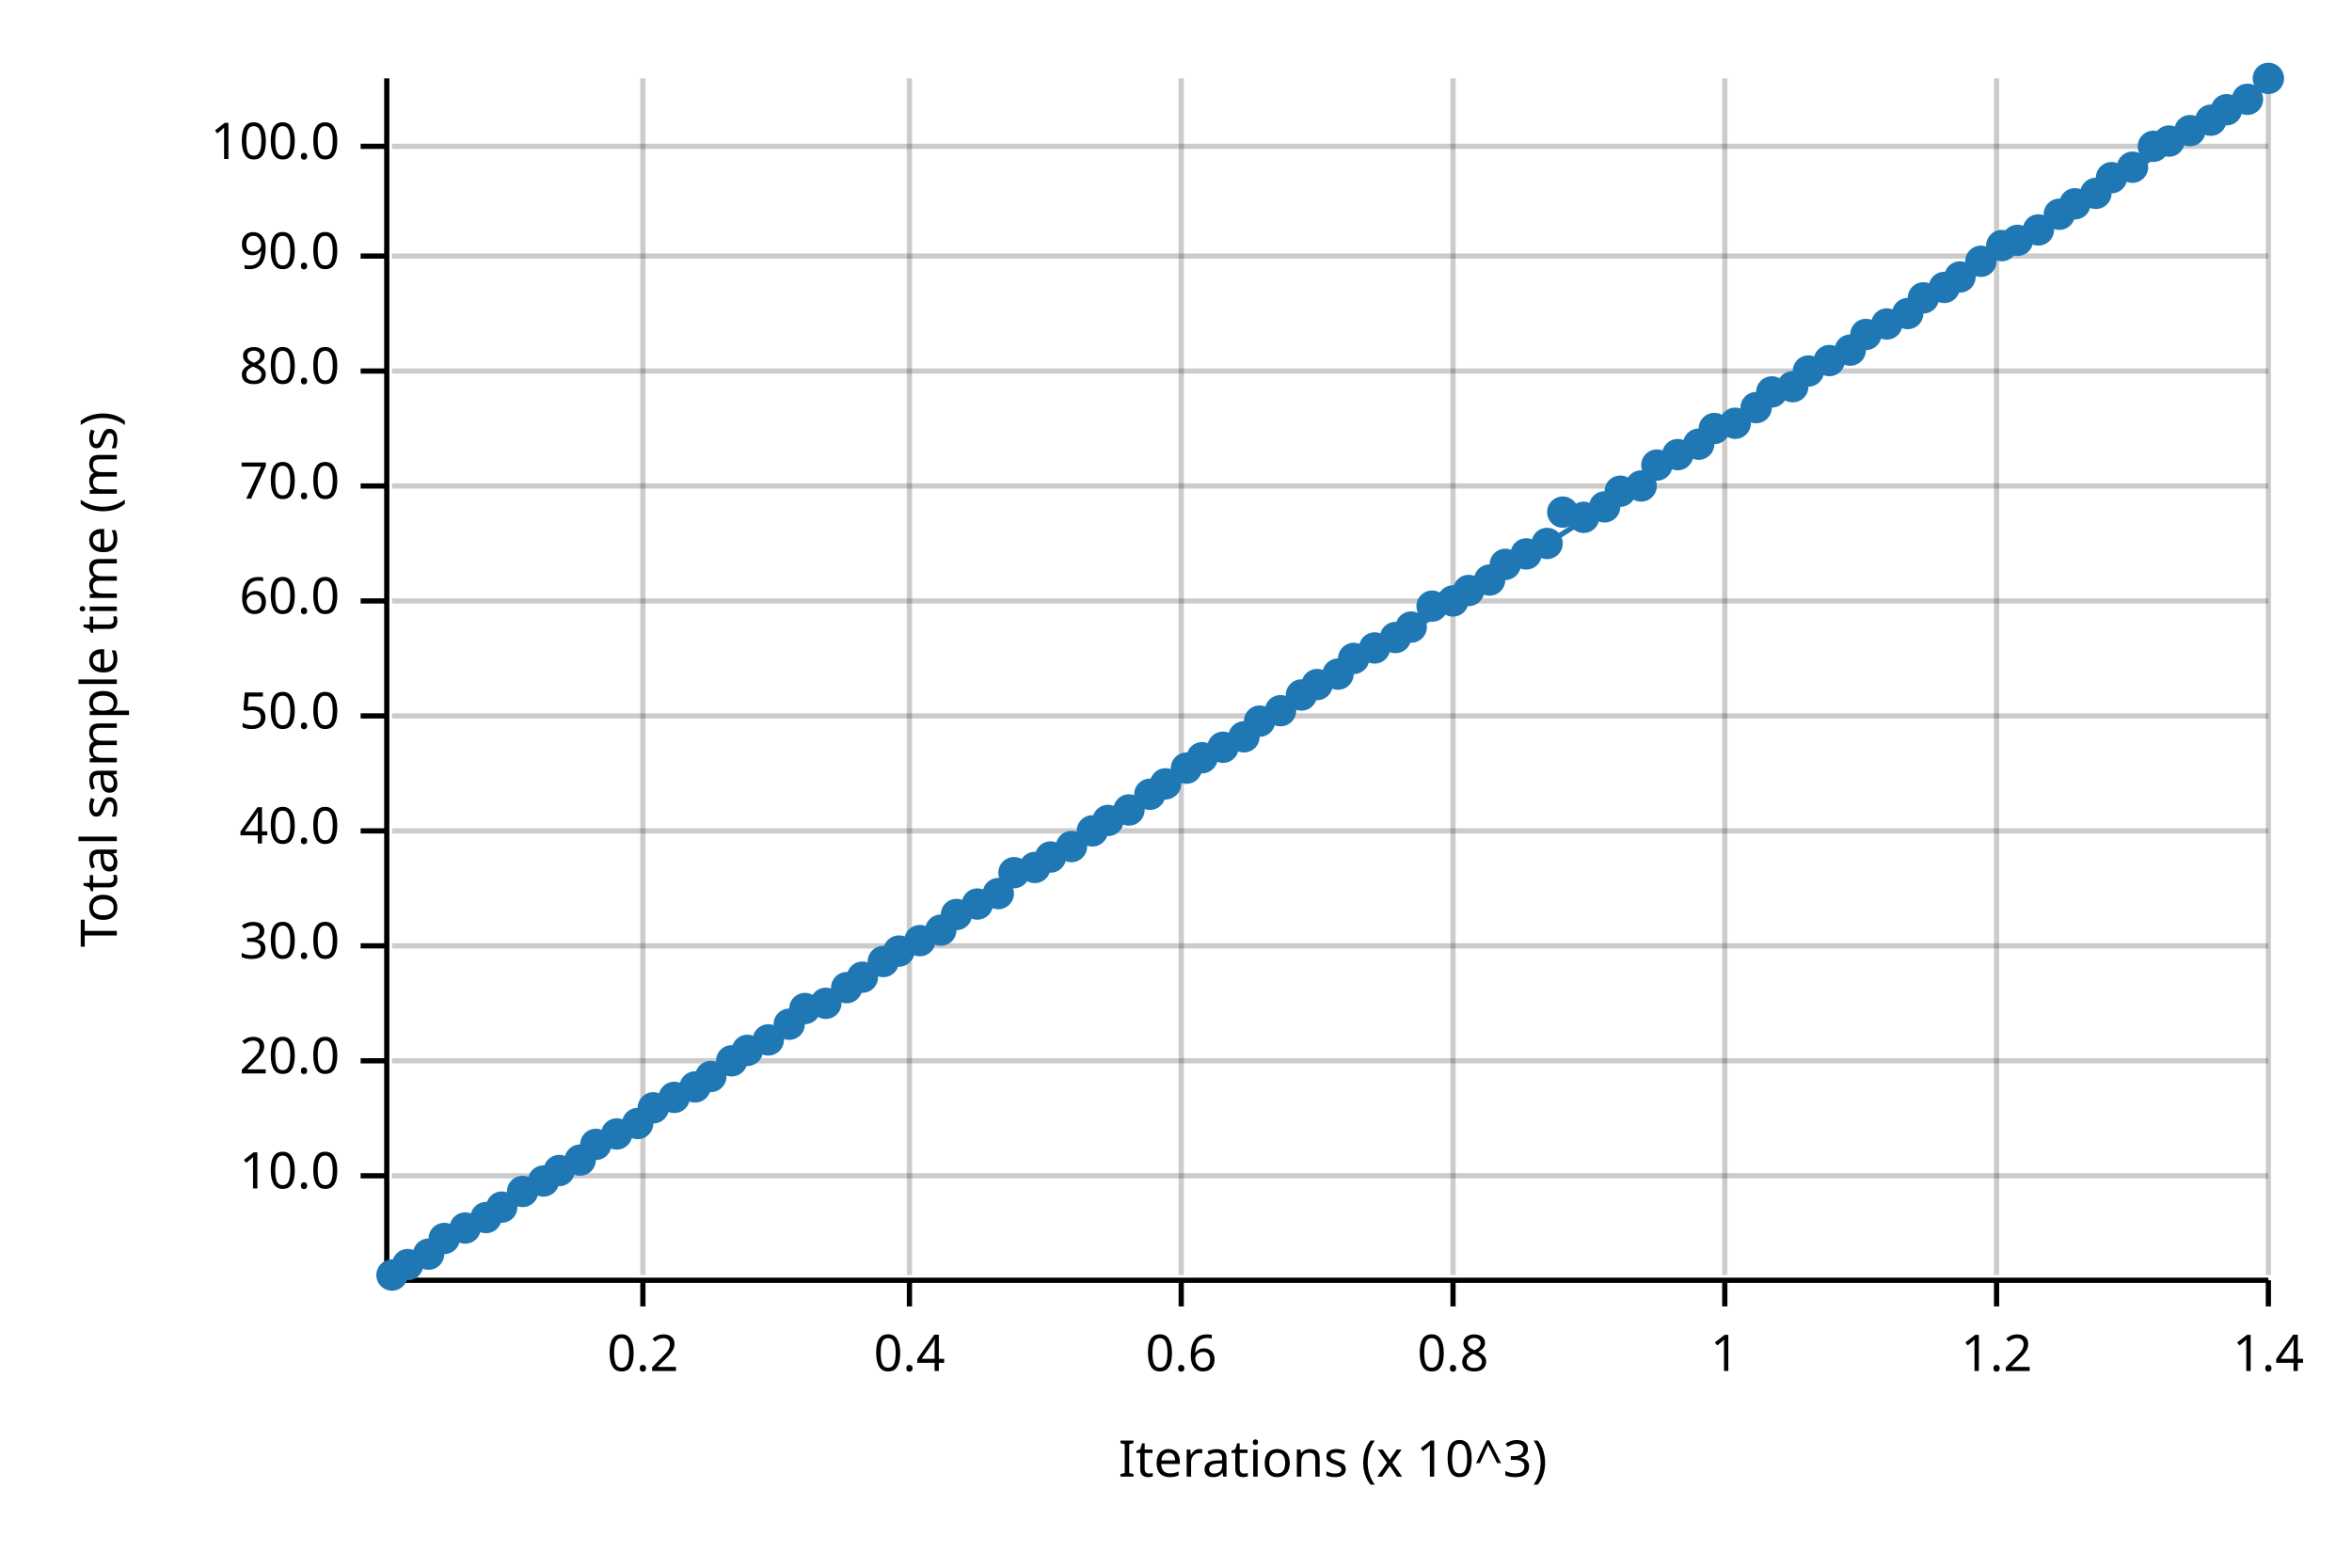
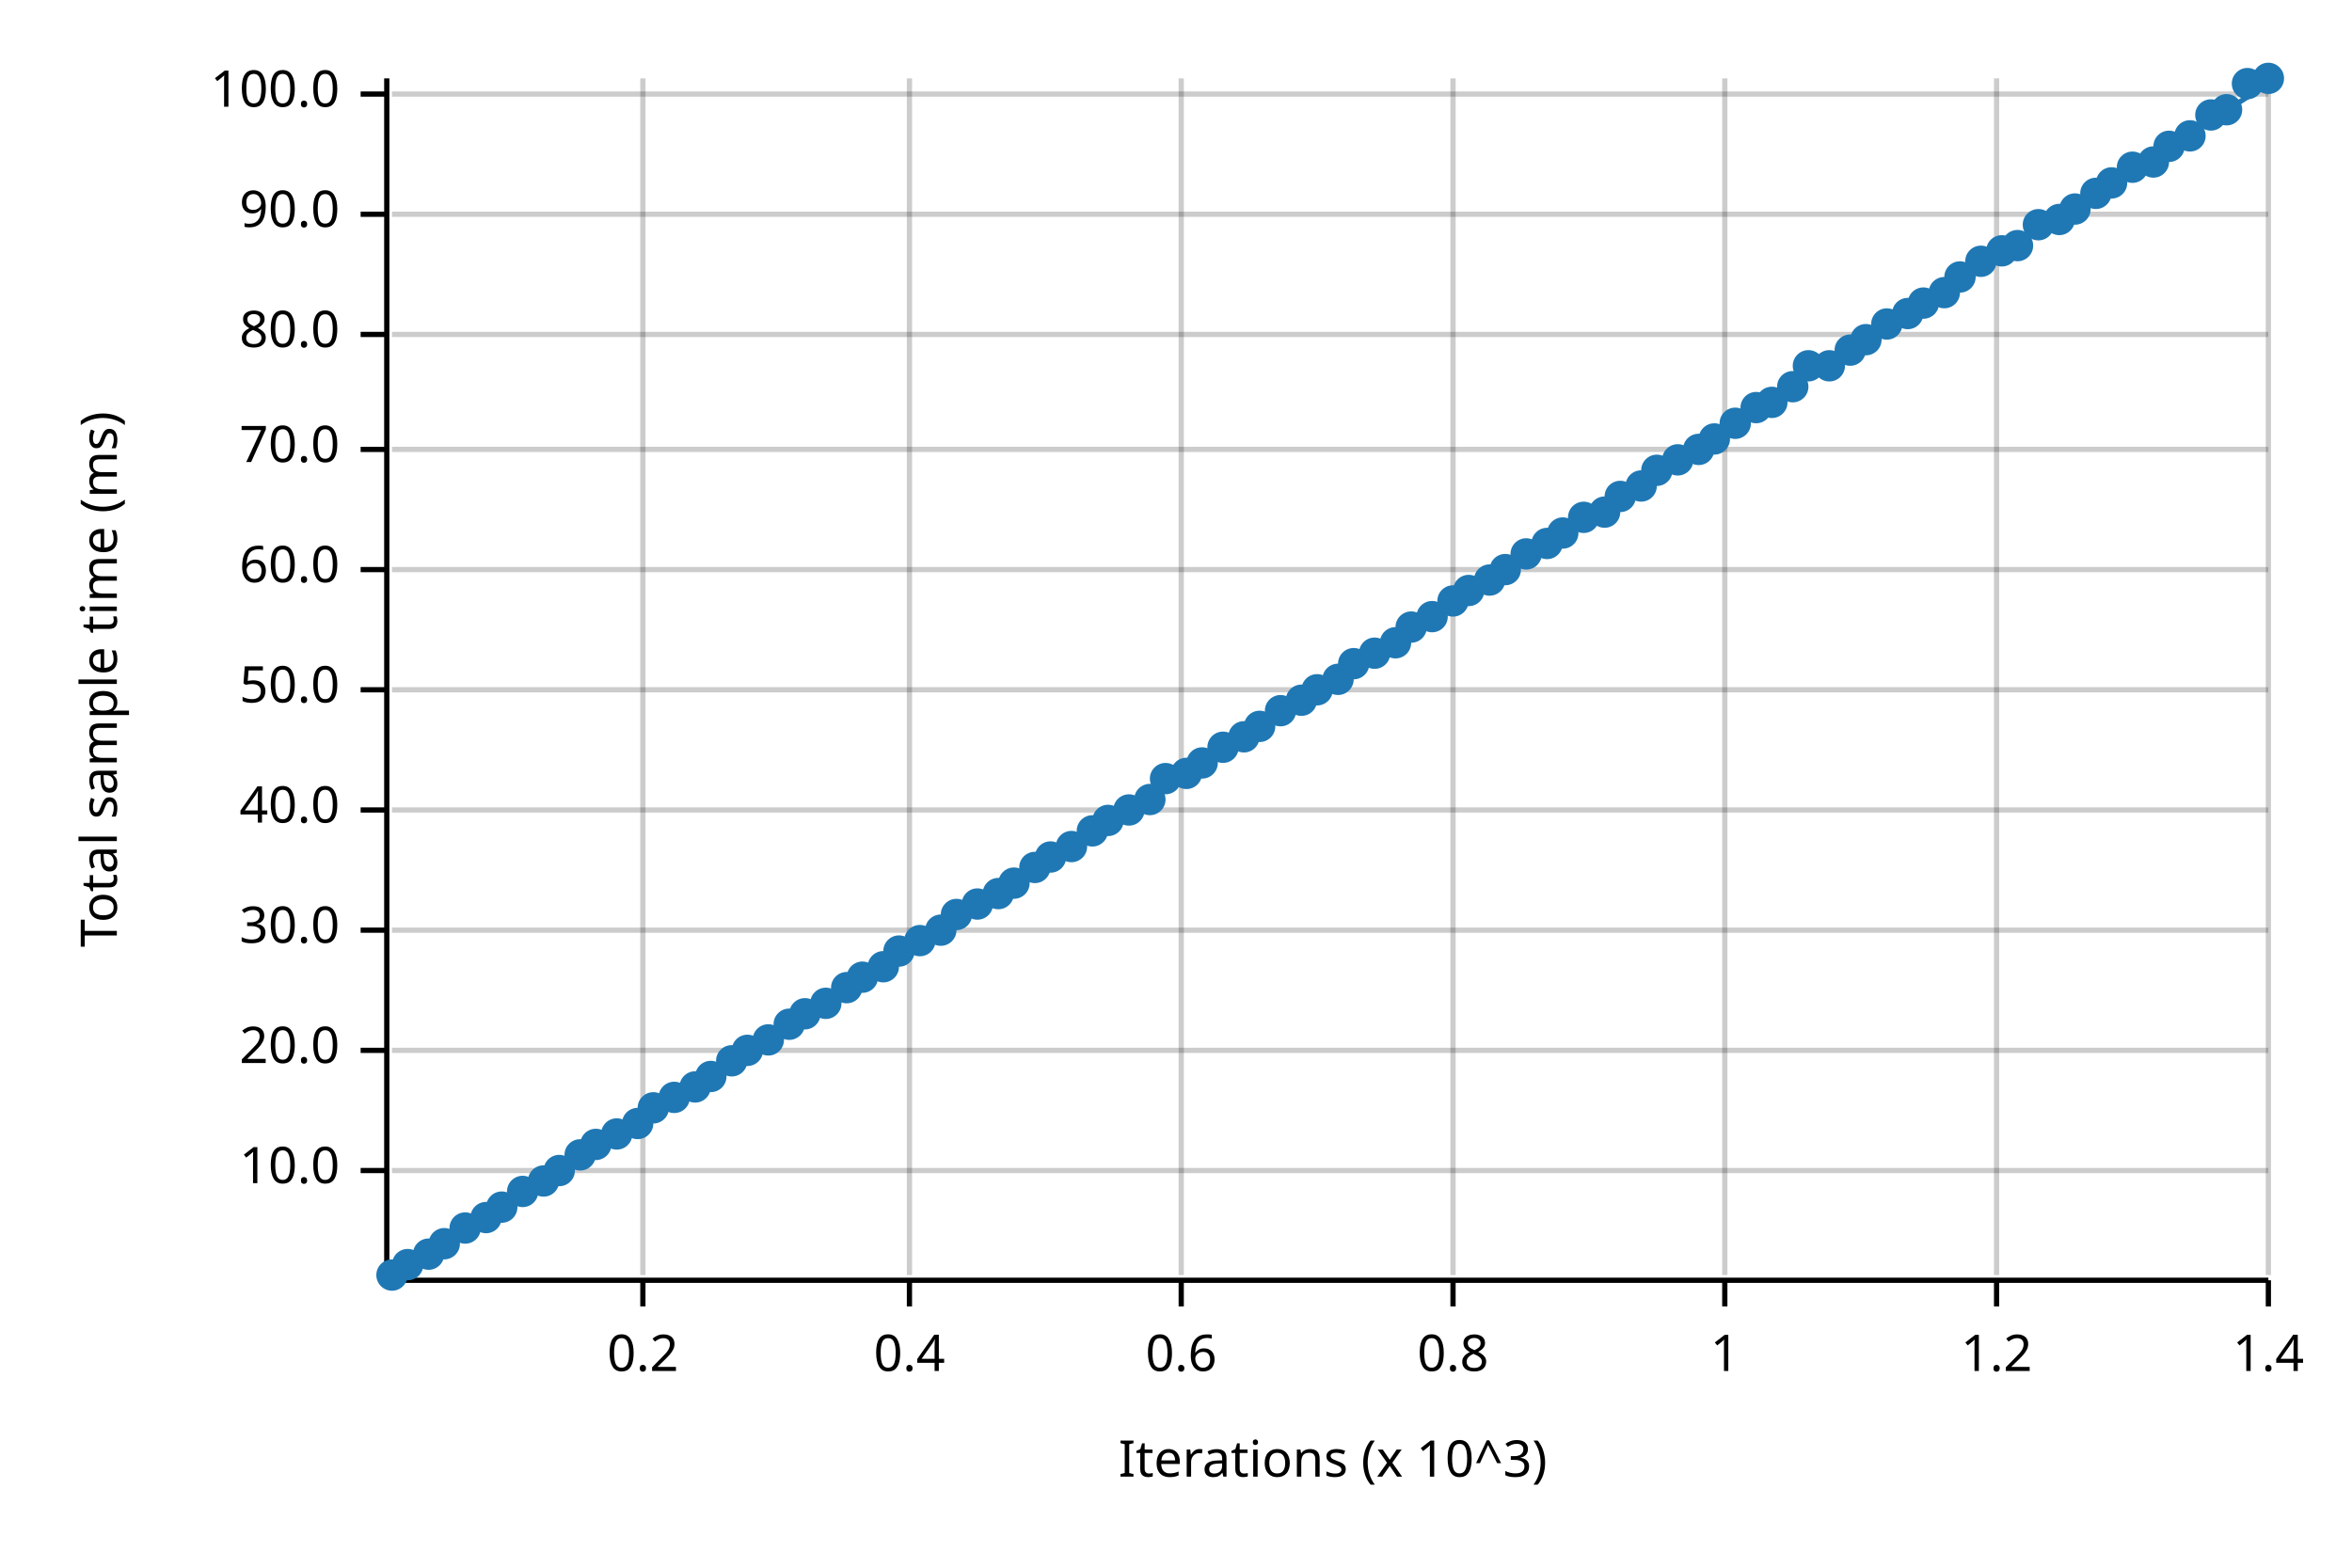
<svg xmlns="http://www.w3.org/2000/svg" width="450" height="300" viewBox="0 0 450 300">
  <text x="15" y="130" dy="0.76em" text-anchor="middle" font-family="sans-serif" font-size="9.677" opacity="1" fill="#000000" transform="rotate(270, 15, 130)">
Total sample time (ms)
</text>
  <text x="255" y="285" dy="-0.5ex" text-anchor="middle" font-family="sans-serif" font-size="9.677" opacity="1" fill="#000000">
Iterations (x 10^3)
</text>
  <line opacity="0.2" stroke="#000000" stroke-width="1" x1="123" y1="244" x2="123" y2="15" />
  <line opacity="0.2" stroke="#000000" stroke-width="1" x1="174" y1="244" x2="174" y2="15" />
  <line opacity="0.2" stroke="#000000" stroke-width="1" x1="226" y1="244" x2="226" y2="15" />
  <line opacity="0.2" stroke="#000000" stroke-width="1" x1="278" y1="244" x2="278" y2="15" />
  <line opacity="0.2" stroke="#000000" stroke-width="1" x1="330" y1="244" x2="330" y2="15" />
  <line opacity="0.2" stroke="#000000" stroke-width="1" x1="382" y1="244" x2="382" y2="15" />
  <line opacity="0.2" stroke="#000000" stroke-width="1" x1="434" y1="244" x2="434" y2="15" />
-   <line opacity="0.2" stroke="#000000" stroke-width="1" x1="75" y1="225" x2="434" y2="225" />
-   <line opacity="0.2" stroke="#000000" stroke-width="1" x1="75" y1="203" x2="434" y2="203" />
-   <line opacity="0.2" stroke="#000000" stroke-width="1" x1="75" y1="181" x2="434" y2="181" />
-   <line opacity="0.2" stroke="#000000" stroke-width="1" x1="75" y1="159" x2="434" y2="159" />
-   <line opacity="0.2" stroke="#000000" stroke-width="1" x1="75" y1="137" x2="434" y2="137" />
-   <line opacity="0.2" stroke="#000000" stroke-width="1" x1="75" y1="115" x2="434" y2="115" />
-   <line opacity="0.2" stroke="#000000" stroke-width="1" x1="75" y1="93" x2="434" y2="93" />
-   <line opacity="0.2" stroke="#000000" stroke-width="1" x1="75" y1="71" x2="434" y2="71" />
-   <line opacity="0.2" stroke="#000000" stroke-width="1" x1="75" y1="49" x2="434" y2="49" />
-   <line opacity="0.2" stroke="#000000" stroke-width="1" x1="75" y1="28" x2="434" y2="28" />
+   <line opacity="0.2" stroke="#000000" stroke-width="1" x1="75" y1="224" x2="434" y2="224" />
+   <line opacity="0.2" stroke="#000000" stroke-width="1" x1="75" y1="201" x2="434" y2="201" />
+   <line opacity="0.2" stroke="#000000" stroke-width="1" x1="75" y1="178" x2="434" y2="178" />
+   <line opacity="0.2" stroke="#000000" stroke-width="1" x1="75" y1="155" x2="434" y2="155" />
+   <line opacity="0.2" stroke="#000000" stroke-width="1" x1="75" y1="132" x2="434" y2="132" />
+   <line opacity="0.2" stroke="#000000" stroke-width="1" x1="75" y1="109" x2="434" y2="109" />
+   <line opacity="0.2" stroke="#000000" stroke-width="1" x1="75" y1="86" x2="434" y2="86" />
+   <line opacity="0.2" stroke="#000000" stroke-width="1" x1="75" y1="64" x2="434" y2="64" />
+   <line opacity="0.2" stroke="#000000" stroke-width="1" x1="75" y1="41" x2="434" y2="41" />
+   <line opacity="0.2" stroke="#000000" stroke-width="1" x1="75" y1="18" x2="434" y2="18" />
  <polyline fill="none" opacity="1" stroke="#000000" stroke-width="1" points="74,15 74,244 " />
-   <text x="65" y="225" dy="0.5ex" text-anchor="end" font-family="sans-serif" font-size="9.677" opacity="1" fill="#000000">
+   <text x="65" y="224" dy="0.5ex" text-anchor="end" font-family="sans-serif" font-size="9.677" opacity="1" fill="#000000">
10.0
</text>
-   <polyline fill="none" opacity="1" stroke="#000000" stroke-width="1" points="69,225 74,225 " />
-   <text x="65" y="203" dy="0.5ex" text-anchor="end" font-family="sans-serif" font-size="9.677" opacity="1" fill="#000000">
+   <polyline fill="none" opacity="1" stroke="#000000" stroke-width="1" points="69,224 74,224 " />
+   <text x="65" y="201" dy="0.5ex" text-anchor="end" font-family="sans-serif" font-size="9.677" opacity="1" fill="#000000">
20.0
</text>
-   <polyline fill="none" opacity="1" stroke="#000000" stroke-width="1" points="69,203 74,203 " />
-   <text x="65" y="181" dy="0.5ex" text-anchor="end" font-family="sans-serif" font-size="9.677" opacity="1" fill="#000000">
+   <polyline fill="none" opacity="1" stroke="#000000" stroke-width="1" points="69,201 74,201 " />
+   <text x="65" y="178" dy="0.5ex" text-anchor="end" font-family="sans-serif" font-size="9.677" opacity="1" fill="#000000">
30.0
</text>
-   <polyline fill="none" opacity="1" stroke="#000000" stroke-width="1" points="69,181 74,181 " />
-   <text x="65" y="159" dy="0.5ex" text-anchor="end" font-family="sans-serif" font-size="9.677" opacity="1" fill="#000000">
+   <polyline fill="none" opacity="1" stroke="#000000" stroke-width="1" points="69,178 74,178 " />
+   <text x="65" y="155" dy="0.5ex" text-anchor="end" font-family="sans-serif" font-size="9.677" opacity="1" fill="#000000">
40.0
</text>
-   <polyline fill="none" opacity="1" stroke="#000000" stroke-width="1" points="69,159 74,159 " />
-   <text x="65" y="137" dy="0.5ex" text-anchor="end" font-family="sans-serif" font-size="9.677" opacity="1" fill="#000000">
+   <polyline fill="none" opacity="1" stroke="#000000" stroke-width="1" points="69,155 74,155 " />
+   <text x="65" y="132" dy="0.5ex" text-anchor="end" font-family="sans-serif" font-size="9.677" opacity="1" fill="#000000">
50.0
</text>
-   <polyline fill="none" opacity="1" stroke="#000000" stroke-width="1" points="69,137 74,137 " />
-   <text x="65" y="115" dy="0.5ex" text-anchor="end" font-family="sans-serif" font-size="9.677" opacity="1" fill="#000000">
+   <polyline fill="none" opacity="1" stroke="#000000" stroke-width="1" points="69,132 74,132 " />
+   <text x="65" y="109" dy="0.5ex" text-anchor="end" font-family="sans-serif" font-size="9.677" opacity="1" fill="#000000">
60.0
</text>
-   <polyline fill="none" opacity="1" stroke="#000000" stroke-width="1" points="69,115 74,115 " />
-   <text x="65" y="93" dy="0.5ex" text-anchor="end" font-family="sans-serif" font-size="9.677" opacity="1" fill="#000000">
+   <polyline fill="none" opacity="1" stroke="#000000" stroke-width="1" points="69,109 74,109 " />
+   <text x="65" y="86" dy="0.5ex" text-anchor="end" font-family="sans-serif" font-size="9.677" opacity="1" fill="#000000">
70.0
</text>
-   <polyline fill="none" opacity="1" stroke="#000000" stroke-width="1" points="69,93 74,93 " />
-   <text x="65" y="71" dy="0.5ex" text-anchor="end" font-family="sans-serif" font-size="9.677" opacity="1" fill="#000000">
+   <polyline fill="none" opacity="1" stroke="#000000" stroke-width="1" points="69,86 74,86 " />
+   <text x="65" y="64" dy="0.5ex" text-anchor="end" font-family="sans-serif" font-size="9.677" opacity="1" fill="#000000">
80.0
</text>
-   <polyline fill="none" opacity="1" stroke="#000000" stroke-width="1" points="69,71 74,71 " />
-   <text x="65" y="49" dy="0.5ex" text-anchor="end" font-family="sans-serif" font-size="9.677" opacity="1" fill="#000000">
+   <polyline fill="none" opacity="1" stroke="#000000" stroke-width="1" points="69,64 74,64 " />
+   <text x="65" y="41" dy="0.5ex" text-anchor="end" font-family="sans-serif" font-size="9.677" opacity="1" fill="#000000">
90.0
</text>
-   <polyline fill="none" opacity="1" stroke="#000000" stroke-width="1" points="69,49 74,49 " />
-   <text x="65" y="28" dy="0.5ex" text-anchor="end" font-family="sans-serif" font-size="9.677" opacity="1" fill="#000000">
+   <polyline fill="none" opacity="1" stroke="#000000" stroke-width="1" points="69,41 74,41 " />
+   <text x="65" y="18" dy="0.5ex" text-anchor="end" font-family="sans-serif" font-size="9.677" opacity="1" fill="#000000">
100.0
</text>
-   <polyline fill="none" opacity="1" stroke="#000000" stroke-width="1" points="69,28 74,28 " />
+   <polyline fill="none" opacity="1" stroke="#000000" stroke-width="1" points="69,18 74,18 " />
  <polyline fill="none" opacity="1" stroke="#000000" stroke-width="1" points="75,245 434,245 " />
  <text x="123" y="255" dy="0.76em" text-anchor="middle" font-family="sans-serif" font-size="9.677" opacity="1" fill="#000000">
0.2
</text>
  <polyline fill="none" opacity="1" stroke="#000000" stroke-width="1" points="123,245 123,250 " />
  <text x="174" y="255" dy="0.76em" text-anchor="middle" font-family="sans-serif" font-size="9.677" opacity="1" fill="#000000">
0.4
</text>
  <polyline fill="none" opacity="1" stroke="#000000" stroke-width="1" points="174,245 174,250 " />
  <text x="226" y="255" dy="0.76em" text-anchor="middle" font-family="sans-serif" font-size="9.677" opacity="1" fill="#000000">
0.6
</text>
  <polyline fill="none" opacity="1" stroke="#000000" stroke-width="1" points="226,245 226,250 " />
  <text x="278" y="255" dy="0.76em" text-anchor="middle" font-family="sans-serif" font-size="9.677" opacity="1" fill="#000000">
0.8
</text>
  <polyline fill="none" opacity="1" stroke="#000000" stroke-width="1" points="278,245 278,250 " />
  <text x="330" y="255" dy="0.76em" text-anchor="middle" font-family="sans-serif" font-size="9.677" opacity="1" fill="#000000">
1
</text>
  <polyline fill="none" opacity="1" stroke="#000000" stroke-width="1" points="330,245 330,250 " />
  <text x="382" y="255" dy="0.76em" text-anchor="middle" font-family="sans-serif" font-size="9.677" opacity="1" fill="#000000">
1.2
</text>
  <polyline fill="none" opacity="1" stroke="#000000" stroke-width="1" points="382,245 382,250 " />
  <text x="434" y="255" dy="0.76em" text-anchor="middle" font-family="sans-serif" font-size="9.677" opacity="1" fill="#000000">
1.4
</text>
  <polyline fill="none" opacity="1" stroke="#000000" stroke-width="1" points="434,245 434,250 " />
  <circle cx="75" cy="244" r="3" opacity="1" fill="#1F78B4" stroke="none" stroke-width="1" />
  <circle cx="78" cy="242" r="3" opacity="1" fill="#1F78B4" stroke="none" stroke-width="1" />
  <circle cx="82" cy="240" r="3" opacity="1" fill="#1F78B4" stroke="none" stroke-width="1" />
-   <circle cx="85" cy="237" r="3" opacity="1" fill="#1F78B4" stroke="none" stroke-width="1" />
+   <circle cx="85" cy="238" r="3" opacity="1" fill="#1F78B4" stroke="none" stroke-width="1" />
  <circle cx="89" cy="235" r="3" opacity="1" fill="#1F78B4" stroke="none" stroke-width="1" />
  <circle cx="93" cy="233" r="3" opacity="1" fill="#1F78B4" stroke="none" stroke-width="1" />
  <circle cx="96" cy="231" r="3" opacity="1" fill="#1F78B4" stroke="none" stroke-width="1" />
  <circle cx="100" cy="228" r="3" opacity="1" fill="#1F78B4" stroke="none" stroke-width="1" />
  <circle cx="104" cy="226" r="3" opacity="1" fill="#1F78B4" stroke="none" stroke-width="1" />
  <circle cx="107" cy="224" r="3" opacity="1" fill="#1F78B4" stroke="none" stroke-width="1" />
-   <circle cx="111" cy="222" r="3" opacity="1" fill="#1F78B4" stroke="none" stroke-width="1" />
+   <circle cx="111" cy="221" r="3" opacity="1" fill="#1F78B4" stroke="none" stroke-width="1" />
  <circle cx="114" cy="219" r="3" opacity="1" fill="#1F78B4" stroke="none" stroke-width="1" />
  <circle cx="118" cy="217" r="3" opacity="1" fill="#1F78B4" stroke="none" stroke-width="1" />
  <circle cx="122" cy="215" r="3" opacity="1" fill="#1F78B4" stroke="none" stroke-width="1" />
  <circle cx="125" cy="212" r="3" opacity="1" fill="#1F78B4" stroke="none" stroke-width="1" />
  <circle cx="129" cy="210" r="3" opacity="1" fill="#1F78B4" stroke="none" stroke-width="1" />
  <circle cx="133" cy="208" r="3" opacity="1" fill="#1F78B4" stroke="none" stroke-width="1" />
  <circle cx="136" cy="206" r="3" opacity="1" fill="#1F78B4" stroke="none" stroke-width="1" />
  <circle cx="140" cy="203" r="3" opacity="1" fill="#1F78B4" stroke="none" stroke-width="1" />
  <circle cx="143" cy="201" r="3" opacity="1" fill="#1F78B4" stroke="none" stroke-width="1" />
  <circle cx="147" cy="199" r="3" opacity="1" fill="#1F78B4" stroke="none" stroke-width="1" />
  <circle cx="151" cy="196" r="3" opacity="1" fill="#1F78B4" stroke="none" stroke-width="1" />
-   <circle cx="154" cy="193" r="3" opacity="1" fill="#1F78B4" stroke="none" stroke-width="1" />
+   <circle cx="154" cy="194" r="3" opacity="1" fill="#1F78B4" stroke="none" stroke-width="1" />
  <circle cx="158" cy="192" r="3" opacity="1" fill="#1F78B4" stroke="none" stroke-width="1" />
  <circle cx="162" cy="189" r="3" opacity="1" fill="#1F78B4" stroke="none" stroke-width="1" />
  <circle cx="165" cy="187" r="3" opacity="1" fill="#1F78B4" stroke="none" stroke-width="1" />
-   <circle cx="169" cy="184" r="3" opacity="1" fill="#1F78B4" stroke="none" stroke-width="1" />
+   <circle cx="169" cy="185" r="3" opacity="1" fill="#1F78B4" stroke="none" stroke-width="1" />
  <circle cx="172" cy="182" r="3" opacity="1" fill="#1F78B4" stroke="none" stroke-width="1" />
  <circle cx="176" cy="180" r="3" opacity="1" fill="#1F78B4" stroke="none" stroke-width="1" />
  <circle cx="180" cy="178" r="3" opacity="1" fill="#1F78B4" stroke="none" stroke-width="1" />
  <circle cx="183" cy="175" r="3" opacity="1" fill="#1F78B4" stroke="none" stroke-width="1" />
  <circle cx="187" cy="173" r="3" opacity="1" fill="#1F78B4" stroke="none" stroke-width="1" />
  <circle cx="191" cy="171" r="3" opacity="1" fill="#1F78B4" stroke="none" stroke-width="1" />
-   <circle cx="194" cy="167" r="3" opacity="1" fill="#1F78B4" stroke="none" stroke-width="1" />
+   <circle cx="194" cy="169" r="3" opacity="1" fill="#1F78B4" stroke="none" stroke-width="1" />
  <circle cx="198" cy="166" r="3" opacity="1" fill="#1F78B4" stroke="none" stroke-width="1" />
  <circle cx="201" cy="164" r="3" opacity="1" fill="#1F78B4" stroke="none" stroke-width="1" />
  <circle cx="205" cy="162" r="3" opacity="1" fill="#1F78B4" stroke="none" stroke-width="1" />
  <circle cx="209" cy="159" r="3" opacity="1" fill="#1F78B4" stroke="none" stroke-width="1" />
  <circle cx="212" cy="157" r="3" opacity="1" fill="#1F78B4" stroke="none" stroke-width="1" />
  <circle cx="216" cy="155" r="3" opacity="1" fill="#1F78B4" stroke="none" stroke-width="1" />
-   <circle cx="220" cy="152" r="3" opacity="1" fill="#1F78B4" stroke="none" stroke-width="1" />
-   <circle cx="223" cy="150" r="3" opacity="1" fill="#1F78B4" stroke="none" stroke-width="1" />
-   <circle cx="227" cy="147" r="3" opacity="1" fill="#1F78B4" stroke="none" stroke-width="1" />
-   <circle cx="230" cy="145" r="3" opacity="1" fill="#1F78B4" stroke="none" stroke-width="1" />
+   <circle cx="220" cy="153" r="3" opacity="1" fill="#1F78B4" stroke="none" stroke-width="1" />
+   <circle cx="223" cy="149" r="3" opacity="1" fill="#1F78B4" stroke="none" stroke-width="1" />
+   <circle cx="227" cy="148" r="3" opacity="1" fill="#1F78B4" stroke="none" stroke-width="1" />
+   <circle cx="230" cy="146" r="3" opacity="1" fill="#1F78B4" stroke="none" stroke-width="1" />
  <circle cx="234" cy="143" r="3" opacity="1" fill="#1F78B4" stroke="none" stroke-width="1" />
  <circle cx="238" cy="141" r="3" opacity="1" fill="#1F78B4" stroke="none" stroke-width="1" />
-   <circle cx="241" cy="138" r="3" opacity="1" fill="#1F78B4" stroke="none" stroke-width="1" />
+   <circle cx="241" cy="139" r="3" opacity="1" fill="#1F78B4" stroke="none" stroke-width="1" />
  <circle cx="245" cy="136" r="3" opacity="1" fill="#1F78B4" stroke="none" stroke-width="1" />
-   <circle cx="249" cy="133" r="3" opacity="1" fill="#1F78B4" stroke="none" stroke-width="1" />
-   <circle cx="252" cy="131" r="3" opacity="1" fill="#1F78B4" stroke="none" stroke-width="1" />
-   <circle cx="256" cy="129" r="3" opacity="1" fill="#1F78B4" stroke="none" stroke-width="1" />
-   <circle cx="259" cy="126" r="3" opacity="1" fill="#1F78B4" stroke="none" stroke-width="1" />
-   <circle cx="263" cy="124" r="3" opacity="1" fill="#1F78B4" stroke="none" stroke-width="1" />
-   <circle cx="267" cy="122" r="3" opacity="1" fill="#1F78B4" stroke="none" stroke-width="1" />
+   <circle cx="249" cy="134" r="3" opacity="1" fill="#1F78B4" stroke="none" stroke-width="1" />
+   <circle cx="252" cy="132" r="3" opacity="1" fill="#1F78B4" stroke="none" stroke-width="1" />
+   <circle cx="256" cy="130" r="3" opacity="1" fill="#1F78B4" stroke="none" stroke-width="1" />
+   <circle cx="259" cy="127" r="3" opacity="1" fill="#1F78B4" stroke="none" stroke-width="1" />
+   <circle cx="263" cy="125" r="3" opacity="1" fill="#1F78B4" stroke="none" stroke-width="1" />
+   <circle cx="267" cy="123" r="3" opacity="1" fill="#1F78B4" stroke="none" stroke-width="1" />
  <circle cx="270" cy="120" r="3" opacity="1" fill="#1F78B4" stroke="none" stroke-width="1" />
-   <circle cx="274" cy="116" r="3" opacity="1" fill="#1F78B4" stroke="none" stroke-width="1" />
+   <circle cx="274" cy="118" r="3" opacity="1" fill="#1F78B4" stroke="none" stroke-width="1" />
  <circle cx="278" cy="115" r="3" opacity="1" fill="#1F78B4" stroke="none" stroke-width="1" />
  <circle cx="281" cy="113" r="3" opacity="1" fill="#1F78B4" stroke="none" stroke-width="1" />
  <circle cx="285" cy="111" r="3" opacity="1" fill="#1F78B4" stroke="none" stroke-width="1" />
-   <circle cx="288" cy="108" r="3" opacity="1" fill="#1F78B4" stroke="none" stroke-width="1" />
+   <circle cx="288" cy="109" r="3" opacity="1" fill="#1F78B4" stroke="none" stroke-width="1" />
  <circle cx="292" cy="106" r="3" opacity="1" fill="#1F78B4" stroke="none" stroke-width="1" />
  <circle cx="296" cy="104" r="3" opacity="1" fill="#1F78B4" stroke="none" stroke-width="1" />
-   <circle cx="299" cy="98" r="3" opacity="1" fill="#1F78B4" stroke="none" stroke-width="1" />
+   <circle cx="299" cy="102" r="3" opacity="1" fill="#1F78B4" stroke="none" stroke-width="1" />
  <circle cx="303" cy="99" r="3" opacity="1" fill="#1F78B4" stroke="none" stroke-width="1" />
-   <circle cx="307" cy="97" r="3" opacity="1" fill="#1F78B4" stroke="none" stroke-width="1" />
-   <circle cx="310" cy="94" r="3" opacity="1" fill="#1F78B4" stroke="none" stroke-width="1" />
+   <circle cx="307" cy="98" r="3" opacity="1" fill="#1F78B4" stroke="none" stroke-width="1" />
+   <circle cx="310" cy="95" r="3" opacity="1" fill="#1F78B4" stroke="none" stroke-width="1" />
  <circle cx="314" cy="93" r="3" opacity="1" fill="#1F78B4" stroke="none" stroke-width="1" />
-   <circle cx="317" cy="89" r="3" opacity="1" fill="#1F78B4" stroke="none" stroke-width="1" />
-   <circle cx="321" cy="87" r="3" opacity="1" fill="#1F78B4" stroke="none" stroke-width="1" />
-   <circle cx="325" cy="85" r="3" opacity="1" fill="#1F78B4" stroke="none" stroke-width="1" />
-   <circle cx="328" cy="82" r="3" opacity="1" fill="#1F78B4" stroke="none" stroke-width="1" />
+   <circle cx="317" cy="90" r="3" opacity="1" fill="#1F78B4" stroke="none" stroke-width="1" />
+   <circle cx="321" cy="88" r="3" opacity="1" fill="#1F78B4" stroke="none" stroke-width="1" />
+   <circle cx="325" cy="86" r="3" opacity="1" fill="#1F78B4" stroke="none" stroke-width="1" />
+   <circle cx="328" cy="84" r="3" opacity="1" fill="#1F78B4" stroke="none" stroke-width="1" />
  <circle cx="332" cy="81" r="3" opacity="1" fill="#1F78B4" stroke="none" stroke-width="1" />
  <circle cx="336" cy="78" r="3" opacity="1" fill="#1F78B4" stroke="none" stroke-width="1" />
-   <circle cx="339" cy="75" r="3" opacity="1" fill="#1F78B4" stroke="none" stroke-width="1" />
+   <circle cx="339" cy="77" r="3" opacity="1" fill="#1F78B4" stroke="none" stroke-width="1" />
  <circle cx="343" cy="74" r="3" opacity="1" fill="#1F78B4" stroke="none" stroke-width="1" />
-   <circle cx="346" cy="71" r="3" opacity="1" fill="#1F78B4" stroke="none" stroke-width="1" />
-   <circle cx="350" cy="69" r="3" opacity="1" fill="#1F78B4" stroke="none" stroke-width="1" />
+   <circle cx="346" cy="70" r="3" opacity="1" fill="#1F78B4" stroke="none" stroke-width="1" />
+   <circle cx="350" cy="70" r="3" opacity="1" fill="#1F78B4" stroke="none" stroke-width="1" />
  <circle cx="354" cy="67" r="3" opacity="1" fill="#1F78B4" stroke="none" stroke-width="1" />
-   <circle cx="357" cy="64" r="3" opacity="1" fill="#1F78B4" stroke="none" stroke-width="1" />
+   <circle cx="357" cy="65" r="3" opacity="1" fill="#1F78B4" stroke="none" stroke-width="1" />
  <circle cx="361" cy="62" r="3" opacity="1" fill="#1F78B4" stroke="none" stroke-width="1" />
  <circle cx="365" cy="60" r="3" opacity="1" fill="#1F78B4" stroke="none" stroke-width="1" />
-   <circle cx="368" cy="57" r="3" opacity="1" fill="#1F78B4" stroke="none" stroke-width="1" />
-   <circle cx="372" cy="55" r="3" opacity="1" fill="#1F78B4" stroke="none" stroke-width="1" />
+   <circle cx="368" cy="58" r="3" opacity="1" fill="#1F78B4" stroke="none" stroke-width="1" />
+   <circle cx="372" cy="56" r="3" opacity="1" fill="#1F78B4" stroke="none" stroke-width="1" />
  <circle cx="375" cy="53" r="3" opacity="1" fill="#1F78B4" stroke="none" stroke-width="1" />
  <circle cx="379" cy="50" r="3" opacity="1" fill="#1F78B4" stroke="none" stroke-width="1" />
-   <circle cx="383" cy="47" r="3" opacity="1" fill="#1F78B4" stroke="none" stroke-width="1" />
-   <circle cx="386" cy="46" r="3" opacity="1" fill="#1F78B4" stroke="none" stroke-width="1" />
-   <circle cx="390" cy="44" r="3" opacity="1" fill="#1F78B4" stroke="none" stroke-width="1" />
-   <circle cx="394" cy="41" r="3" opacity="1" fill="#1F78B4" stroke="none" stroke-width="1" />
-   <circle cx="397" cy="39" r="3" opacity="1" fill="#1F78B4" stroke="none" stroke-width="1" />
+   <circle cx="383" cy="48" r="3" opacity="1" fill="#1F78B4" stroke="none" stroke-width="1" />
+   <circle cx="386" cy="47" r="3" opacity="1" fill="#1F78B4" stroke="none" stroke-width="1" />
+   <circle cx="390" cy="43" r="3" opacity="1" fill="#1F78B4" stroke="none" stroke-width="1" />
+   <circle cx="394" cy="42" r="3" opacity="1" fill="#1F78B4" stroke="none" stroke-width="1" />
+   <circle cx="397" cy="40" r="3" opacity="1" fill="#1F78B4" stroke="none" stroke-width="1" />
  <circle cx="401" cy="37" r="3" opacity="1" fill="#1F78B4" stroke="none" stroke-width="1" />
-   <circle cx="404" cy="34" r="3" opacity="1" fill="#1F78B4" stroke="none" stroke-width="1" />
+   <circle cx="404" cy="35" r="3" opacity="1" fill="#1F78B4" stroke="none" stroke-width="1" />
  <circle cx="408" cy="32" r="3" opacity="1" fill="#1F78B4" stroke="none" stroke-width="1" />
-   <circle cx="412" cy="28" r="3" opacity="1" fill="#1F78B4" stroke="none" stroke-width="1" />
-   <circle cx="415" cy="27" r="3" opacity="1" fill="#1F78B4" stroke="none" stroke-width="1" />
-   <circle cx="419" cy="25" r="3" opacity="1" fill="#1F78B4" stroke="none" stroke-width="1" />
-   <circle cx="423" cy="23" r="3" opacity="1" fill="#1F78B4" stroke="none" stroke-width="1" />
+   <circle cx="412" cy="31" r="3" opacity="1" fill="#1F78B4" stroke="none" stroke-width="1" />
+   <circle cx="415" cy="28" r="3" opacity="1" fill="#1F78B4" stroke="none" stroke-width="1" />
+   <circle cx="419" cy="26" r="3" opacity="1" fill="#1F78B4" stroke="none" stroke-width="1" />
+   <circle cx="423" cy="22" r="3" opacity="1" fill="#1F78B4" stroke="none" stroke-width="1" />
  <circle cx="426" cy="21" r="3" opacity="1" fill="#1F78B4" stroke="none" stroke-width="1" />
-   <circle cx="430" cy="19" r="3" opacity="1" fill="#1F78B4" stroke="none" stroke-width="1" />
+   <circle cx="430" cy="16" r="3" opacity="1" fill="#1F78B4" stroke="none" stroke-width="1" />
  <circle cx="434" cy="15" r="3" opacity="1" fill="#1F78B4" stroke="none" stroke-width="1" />
  <polyline fill="none" opacity="1" stroke="#1F78B4" stroke-width="1" points="75,245 434,16 " />
-   <polygon opacity="0.25" fill="#1F78B4" points="75,245 434,16 434,15 " />
+   <polygon opacity="0.25" fill="#1F78B4" points="75,245 434,16 434,16 " />
</svg>
